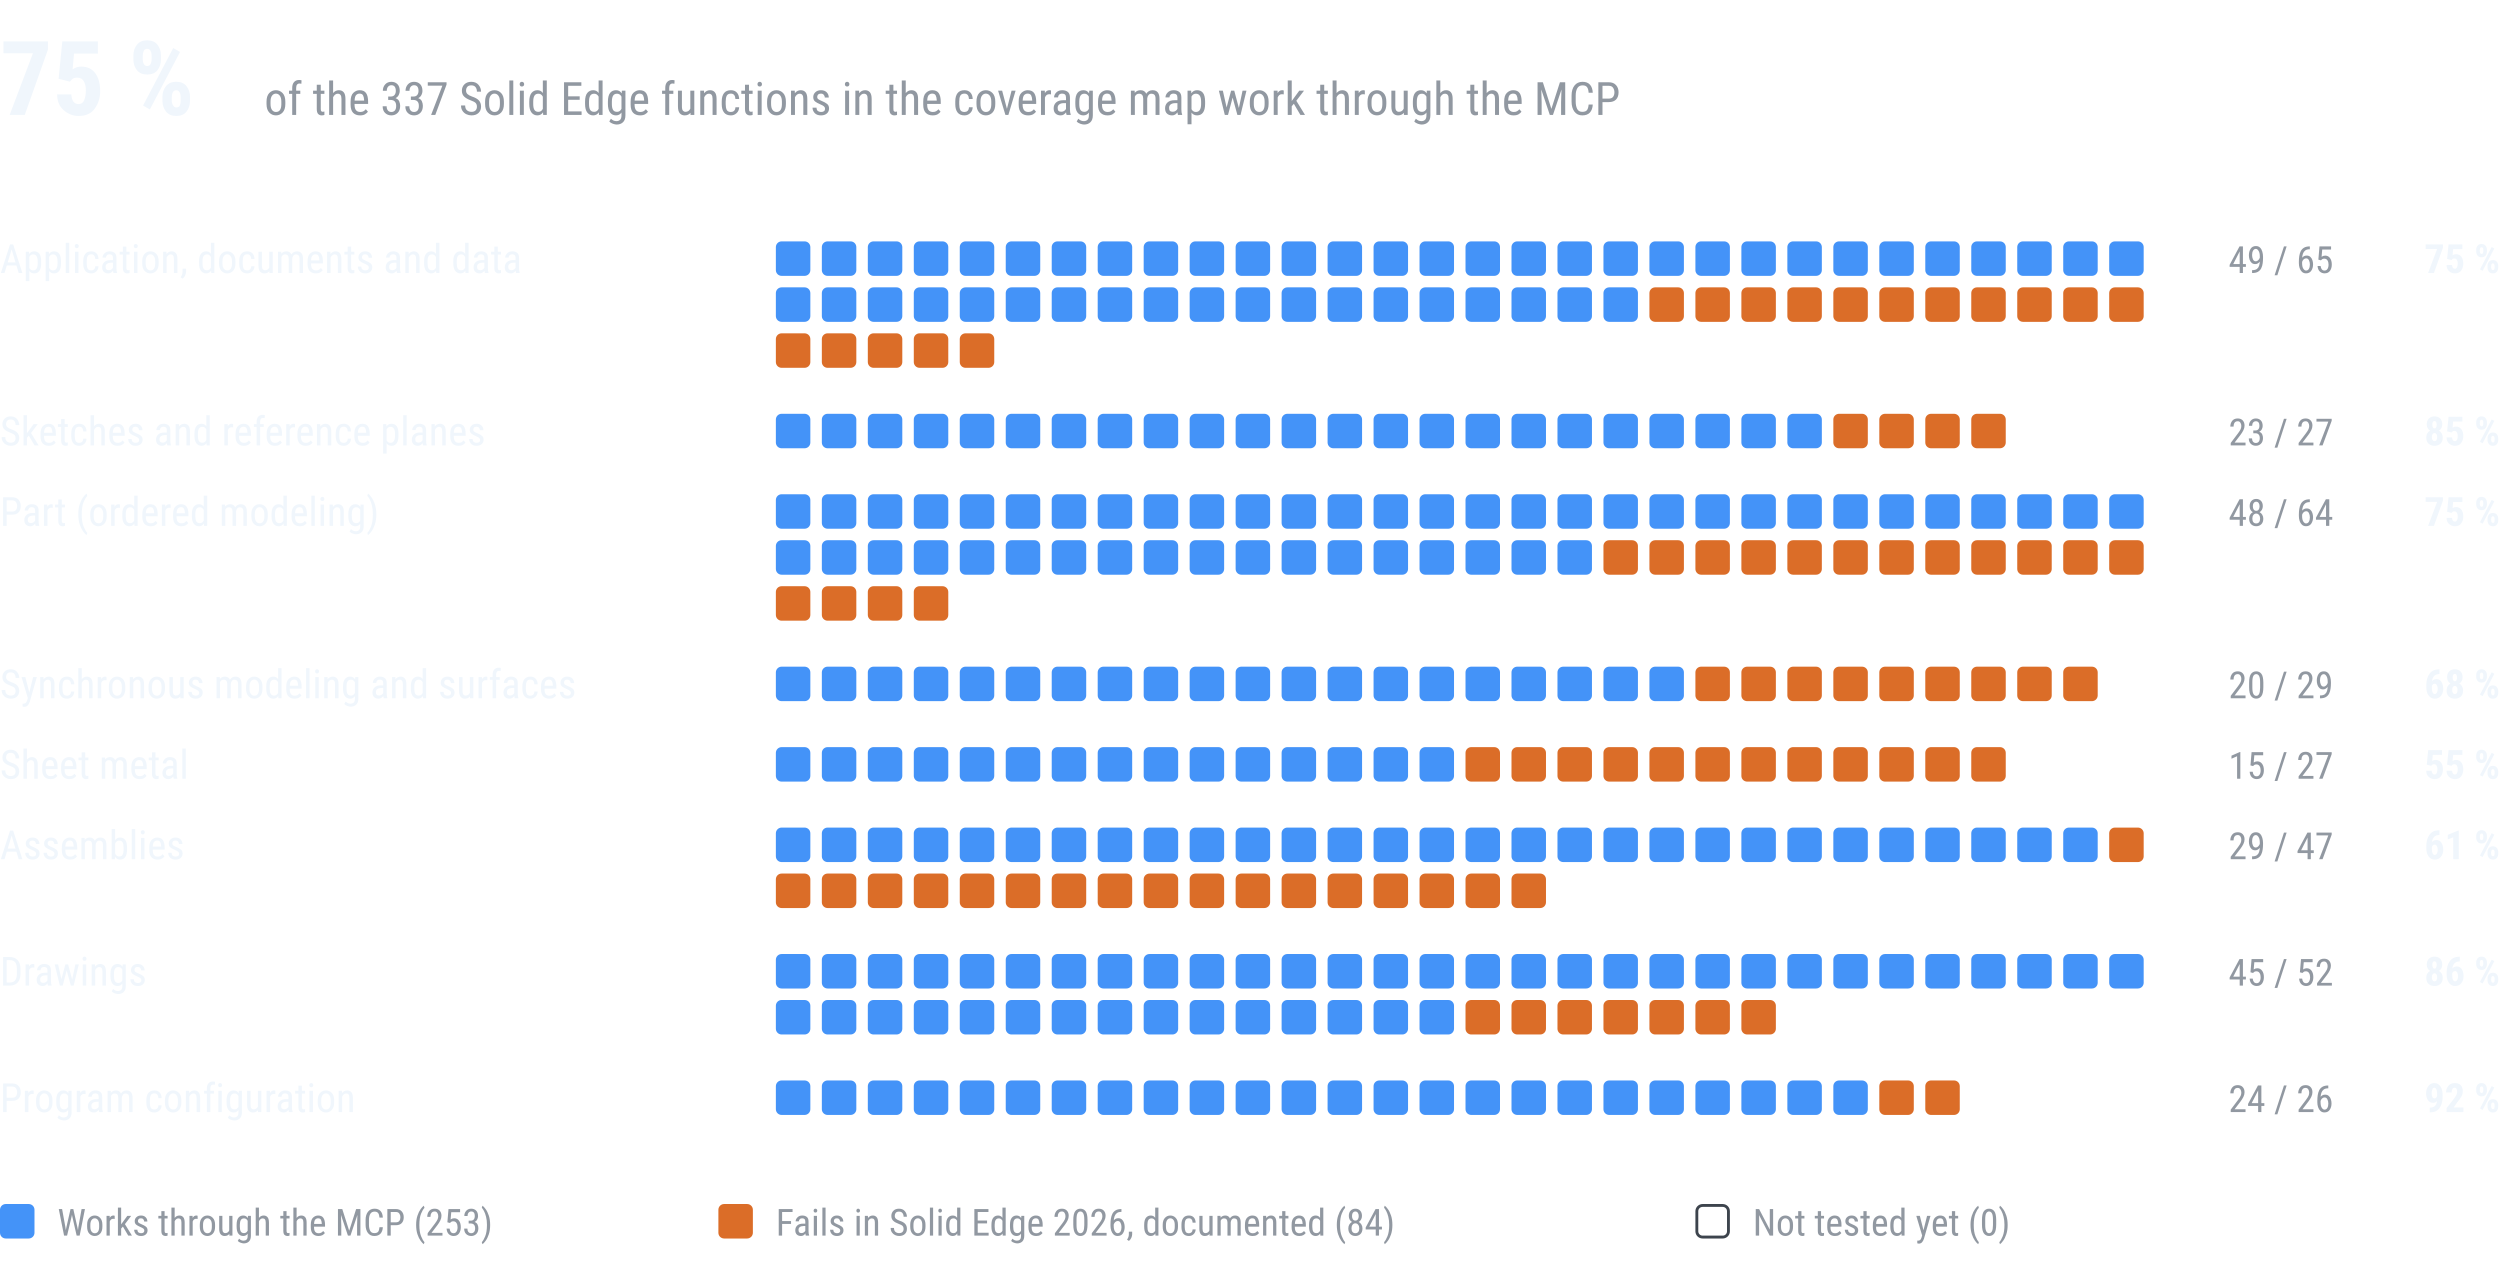
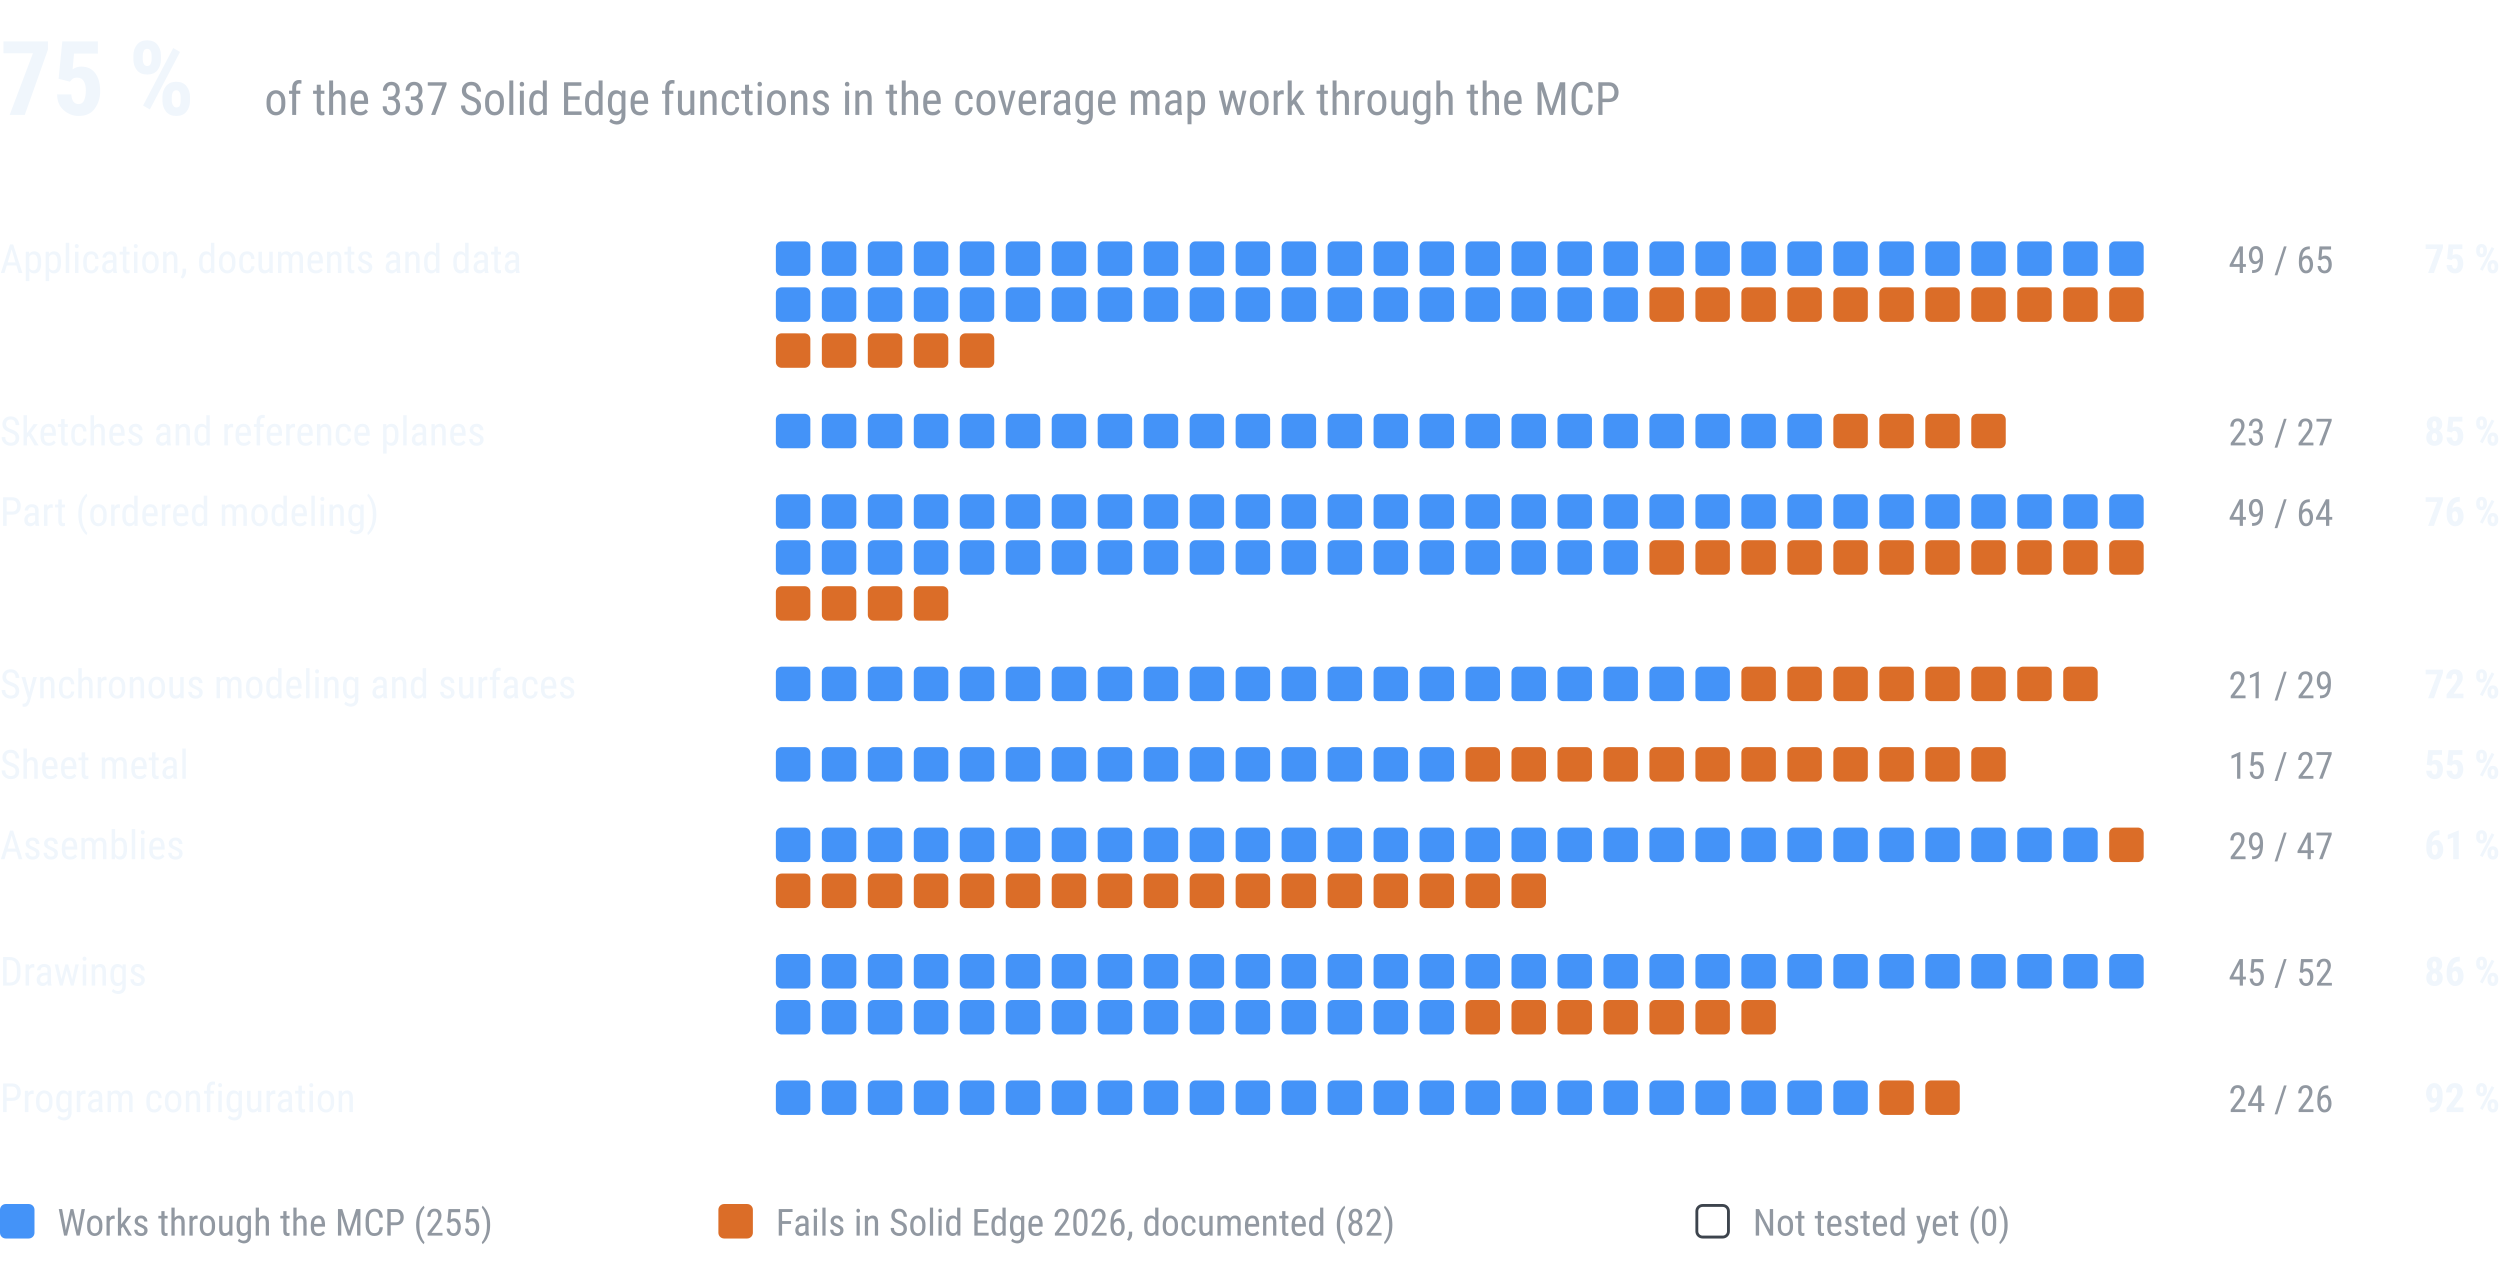
<svg xmlns="http://www.w3.org/2000/svg" width="870" height="442" viewBox="0 0 870 442" role="img" aria-labelledby="title desc">
  <g font-family="Bahnschrift, 'DIN Alternate', 'DIN 1451', D-DIN, Barlow, 'Roboto Condensed', 'Arial Narrow', sans-serif">
    <text x="0" y="40" font-size="36" font-weight="600" fill="#f0f6fc">75 %</text>
    <text x="92" y="40" font-size="16" fill="#9198a1">of the 337 Solid Edge functions in the coverage map work through the MCP</text>
    <text x="0" y="95" font-size="14" fill="#f0f6fc">Application, documents and data</text>
    <rect x="270" y="84" width="12" height="12" rx="2" fill="#4493f8" />
    <rect x="286" y="84" width="12" height="12" rx="2" fill="#4493f8" />
    <rect x="302" y="84" width="12" height="12" rx="2" fill="#4493f8" />
    <rect x="318" y="84" width="12" height="12" rx="2" fill="#4493f8" />
    <rect x="334" y="84" width="12" height="12" rx="2" fill="#4493f8" />
    <rect x="350" y="84" width="12" height="12" rx="2" fill="#4493f8" />
    <rect x="366" y="84" width="12" height="12" rx="2" fill="#4493f8" />
    <rect x="382" y="84" width="12" height="12" rx="2" fill="#4493f8" />
    <rect x="398" y="84" width="12" height="12" rx="2" fill="#4493f8" />
    <rect x="414" y="84" width="12" height="12" rx="2" fill="#4493f8" />
    <rect x="430" y="84" width="12" height="12" rx="2" fill="#4493f8" />
    <rect x="446" y="84" width="12" height="12" rx="2" fill="#4493f8" />
    <rect x="462" y="84" width="12" height="12" rx="2" fill="#4493f8" />
    <rect x="478" y="84" width="12" height="12" rx="2" fill="#4493f8" />
    <rect x="494" y="84" width="12" height="12" rx="2" fill="#4493f8" />
    <rect x="510" y="84" width="12" height="12" rx="2" fill="#4493f8" />
    <rect x="526" y="84" width="12" height="12" rx="2" fill="#4493f8" />
    <rect x="542" y="84" width="12" height="12" rx="2" fill="#4493f8" />
    <rect x="558" y="84" width="12" height="12" rx="2" fill="#4493f8" />
    <rect x="574" y="84" width="12" height="12" rx="2" fill="#4493f8" />
    <rect x="590" y="84" width="12" height="12" rx="2" fill="#4493f8" />
    <rect x="606" y="84" width="12" height="12" rx="2" fill="#4493f8" />
    <rect x="622" y="84" width="12" height="12" rx="2" fill="#4493f8" />
    <rect x="638" y="84" width="12" height="12" rx="2" fill="#4493f8" />
    <rect x="654" y="84" width="12" height="12" rx="2" fill="#4493f8" />
    <rect x="670" y="84" width="12" height="12" rx="2" fill="#4493f8" />
    <rect x="686" y="84" width="12" height="12" rx="2" fill="#4493f8" />
    <rect x="702" y="84" width="12" height="12" rx="2" fill="#4493f8" />
    <rect x="718" y="84" width="12" height="12" rx="2" fill="#4493f8" />
    <rect x="734" y="84" width="12" height="12" rx="2" fill="#4493f8" />
    <rect x="270" y="100" width="12" height="12" rx="2" fill="#4493f8" />
    <rect x="286" y="100" width="12" height="12" rx="2" fill="#4493f8" />
    <rect x="302" y="100" width="12" height="12" rx="2" fill="#4493f8" />
    <rect x="318" y="100" width="12" height="12" rx="2" fill="#4493f8" />
    <rect x="334" y="100" width="12" height="12" rx="2" fill="#4493f8" />
    <rect x="350" y="100" width="12" height="12" rx="2" fill="#4493f8" />
    <rect x="366" y="100" width="12" height="12" rx="2" fill="#4493f8" />
    <rect x="382" y="100" width="12" height="12" rx="2" fill="#4493f8" />
    <rect x="398" y="100" width="12" height="12" rx="2" fill="#4493f8" />
    <rect x="414" y="100" width="12" height="12" rx="2" fill="#4493f8" />
    <rect x="430" y="100" width="12" height="12" rx="2" fill="#4493f8" />
    <rect x="446" y="100" width="12" height="12" rx="2" fill="#4493f8" />
    <rect x="462" y="100" width="12" height="12" rx="2" fill="#4493f8" />
    <rect x="478" y="100" width="12" height="12" rx="2" fill="#4493f8" />
    <rect x="494" y="100" width="12" height="12" rx="2" fill="#4493f8" />
    <rect x="510" y="100" width="12" height="12" rx="2" fill="#4493f8" />
    <rect x="526" y="100" width="12" height="12" rx="2" fill="#4493f8" />
    <rect x="542" y="100" width="12" height="12" rx="2" fill="#4493f8" />
    <rect x="558" y="100" width="12" height="12" rx="2" fill="#4493f8" />
    <rect x="574" y="100" width="12" height="12" rx="2" fill="#db6d28" />
    <rect x="590" y="100" width="12" height="12" rx="2" fill="#db6d28" />
    <rect x="606" y="100" width="12" height="12" rx="2" fill="#db6d28" />
    <rect x="622" y="100" width="12" height="12" rx="2" fill="#db6d28" />
    <rect x="638" y="100" width="12" height="12" rx="2" fill="#db6d28" />
    <rect x="654" y="100" width="12" height="12" rx="2" fill="#db6d28" />
    <rect x="670" y="100" width="12" height="12" rx="2" fill="#db6d28" />
    <rect x="686" y="100" width="12" height="12" rx="2" fill="#db6d28" />
    <rect x="702" y="100" width="12" height="12" rx="2" fill="#db6d28" />
    <rect x="718" y="100" width="12" height="12" rx="2" fill="#db6d28" />
    <rect x="734" y="100" width="12" height="12" rx="2" fill="#db6d28" />
    <rect x="270" y="116" width="12" height="12" rx="2" fill="#db6d28" />
    <rect x="286" y="116" width="12" height="12" rx="2" fill="#db6d28" />
    <rect x="302" y="116" width="12" height="12" rx="2" fill="#db6d28" />
    <rect x="318" y="116" width="12" height="12" rx="2" fill="#db6d28" />
    <rect x="334" y="116" width="12" height="12" rx="2" fill="#db6d28" />
    <text x="812" y="95" font-size="13" text-anchor="end" fill="#9198a1">49 / 65</text>
    <text x="870" y="95" font-size="14" font-weight="600" text-anchor="end" fill="#f0f6fc">75 %</text>
    <text x="0" y="155" font-size="14" fill="#f0f6fc">Sketches and reference planes</text>
    <rect x="270" y="144" width="12" height="12" rx="2" fill="#4493f8" />
    <rect x="286" y="144" width="12" height="12" rx="2" fill="#4493f8" />
    <rect x="302" y="144" width="12" height="12" rx="2" fill="#4493f8" />
    <rect x="318" y="144" width="12" height="12" rx="2" fill="#4493f8" />
    <rect x="334" y="144" width="12" height="12" rx="2" fill="#4493f8" />
    <rect x="350" y="144" width="12" height="12" rx="2" fill="#4493f8" />
    <rect x="366" y="144" width="12" height="12" rx="2" fill="#4493f8" />
    <rect x="382" y="144" width="12" height="12" rx="2" fill="#4493f8" />
    <rect x="398" y="144" width="12" height="12" rx="2" fill="#4493f8" />
    <rect x="414" y="144" width="12" height="12" rx="2" fill="#4493f8" />
    <rect x="430" y="144" width="12" height="12" rx="2" fill="#4493f8" />
    <rect x="446" y="144" width="12" height="12" rx="2" fill="#4493f8" />
    <rect x="462" y="144" width="12" height="12" rx="2" fill="#4493f8" />
    <rect x="478" y="144" width="12" height="12" rx="2" fill="#4493f8" />
    <rect x="494" y="144" width="12" height="12" rx="2" fill="#4493f8" />
    <rect x="510" y="144" width="12" height="12" rx="2" fill="#4493f8" />
    <rect x="526" y="144" width="12" height="12" rx="2" fill="#4493f8" />
    <rect x="542" y="144" width="12" height="12" rx="2" fill="#4493f8" />
    <rect x="558" y="144" width="12" height="12" rx="2" fill="#4493f8" />
    <rect x="574" y="144" width="12" height="12" rx="2" fill="#4493f8" />
    <rect x="590" y="144" width="12" height="12" rx="2" fill="#4493f8" />
    <rect x="606" y="144" width="12" height="12" rx="2" fill="#4493f8" />
    <rect x="622" y="144" width="12" height="12" rx="2" fill="#4493f8" />
    <rect x="638" y="144" width="12" height="12" rx="2" fill="#db6d28" />
    <rect x="654" y="144" width="12" height="12" rx="2" fill="#db6d28" />
    <rect x="670" y="144" width="12" height="12" rx="2" fill="#db6d28" />
    <rect x="686" y="144" width="12" height="12" rx="2" fill="#db6d28" />
    <text x="812" y="155" font-size="13" text-anchor="end" fill="#9198a1">23 / 27</text>
    <text x="870" y="155" font-size="14" font-weight="600" text-anchor="end" fill="#f0f6fc">85 %</text>
    <text x="0" y="183" font-size="14" fill="#f0f6fc">Part (ordered modeling)</text>
    <rect x="270" y="172" width="12" height="12" rx="2" fill="#4493f8" />
    <rect x="286" y="172" width="12" height="12" rx="2" fill="#4493f8" />
    <rect x="302" y="172" width="12" height="12" rx="2" fill="#4493f8" />
    <rect x="318" y="172" width="12" height="12" rx="2" fill="#4493f8" />
    <rect x="334" y="172" width="12" height="12" rx="2" fill="#4493f8" />
    <rect x="350" y="172" width="12" height="12" rx="2" fill="#4493f8" />
    <rect x="366" y="172" width="12" height="12" rx="2" fill="#4493f8" />
    <rect x="382" y="172" width="12" height="12" rx="2" fill="#4493f8" />
    <rect x="398" y="172" width="12" height="12" rx="2" fill="#4493f8" />
    <rect x="414" y="172" width="12" height="12" rx="2" fill="#4493f8" />
    <rect x="430" y="172" width="12" height="12" rx="2" fill="#4493f8" />
    <rect x="446" y="172" width="12" height="12" rx="2" fill="#4493f8" />
    <rect x="462" y="172" width="12" height="12" rx="2" fill="#4493f8" />
    <rect x="478" y="172" width="12" height="12" rx="2" fill="#4493f8" />
    <rect x="494" y="172" width="12" height="12" rx="2" fill="#4493f8" />
    <rect x="510" y="172" width="12" height="12" rx="2" fill="#4493f8" />
    <rect x="526" y="172" width="12" height="12" rx="2" fill="#4493f8" />
    <rect x="542" y="172" width="12" height="12" rx="2" fill="#4493f8" />
    <rect x="558" y="172" width="12" height="12" rx="2" fill="#4493f8" />
    <rect x="574" y="172" width="12" height="12" rx="2" fill="#4493f8" />
    <rect x="590" y="172" width="12" height="12" rx="2" fill="#4493f8" />
    <rect x="606" y="172" width="12" height="12" rx="2" fill="#4493f8" />
    <rect x="622" y="172" width="12" height="12" rx="2" fill="#4493f8" />
    <rect x="638" y="172" width="12" height="12" rx="2" fill="#4493f8" />
    <rect x="654" y="172" width="12" height="12" rx="2" fill="#4493f8" />
    <rect x="670" y="172" width="12" height="12" rx="2" fill="#4493f8" />
    <rect x="686" y="172" width="12" height="12" rx="2" fill="#4493f8" />
    <rect x="702" y="172" width="12" height="12" rx="2" fill="#4493f8" />
    <rect x="718" y="172" width="12" height="12" rx="2" fill="#4493f8" />
    <rect x="734" y="172" width="12" height="12" rx="2" fill="#4493f8" />
    <rect x="270" y="188" width="12" height="12" rx="2" fill="#4493f8" />
    <rect x="286" y="188" width="12" height="12" rx="2" fill="#4493f8" />
    <rect x="302" y="188" width="12" height="12" rx="2" fill="#4493f8" />
    <rect x="318" y="188" width="12" height="12" rx="2" fill="#4493f8" />
    <rect x="334" y="188" width="12" height="12" rx="2" fill="#4493f8" />
    <rect x="350" y="188" width="12" height="12" rx="2" fill="#4493f8" />
    <rect x="366" y="188" width="12" height="12" rx="2" fill="#4493f8" />
    <rect x="382" y="188" width="12" height="12" rx="2" fill="#4493f8" />
    <rect x="398" y="188" width="12" height="12" rx="2" fill="#4493f8" />
    <rect x="414" y="188" width="12" height="12" rx="2" fill="#4493f8" />
    <rect x="430" y="188" width="12" height="12" rx="2" fill="#4493f8" />
    <rect x="446" y="188" width="12" height="12" rx="2" fill="#4493f8" />
    <rect x="462" y="188" width="12" height="12" rx="2" fill="#4493f8" />
    <rect x="478" y="188" width="12" height="12" rx="2" fill="#4493f8" />
    <rect x="494" y="188" width="12" height="12" rx="2" fill="#4493f8" />
    <rect x="510" y="188" width="12" height="12" rx="2" fill="#4493f8" />
    <rect x="526" y="188" width="12" height="12" rx="2" fill="#4493f8" />
    <rect x="542" y="188" width="12" height="12" rx="2" fill="#4493f8" />
-     <rect x="558" y="188" width="12" height="12" rx="2" fill="#db6d28" />
+     <rect x="558" y="188" width="12" height="12" rx="2" fill="#4493f8" />
    <rect x="574" y="188" width="12" height="12" rx="2" fill="#db6d28" />
    <rect x="590" y="188" width="12" height="12" rx="2" fill="#db6d28" />
    <rect x="606" y="188" width="12" height="12" rx="2" fill="#db6d28" />
    <rect x="622" y="188" width="12" height="12" rx="2" fill="#db6d28" />
    <rect x="638" y="188" width="12" height="12" rx="2" fill="#db6d28" />
    <rect x="654" y="188" width="12" height="12" rx="2" fill="#db6d28" />
    <rect x="670" y="188" width="12" height="12" rx="2" fill="#db6d28" />
    <rect x="686" y="188" width="12" height="12" rx="2" fill="#db6d28" />
    <rect x="702" y="188" width="12" height="12" rx="2" fill="#db6d28" />
    <rect x="718" y="188" width="12" height="12" rx="2" fill="#db6d28" />
    <rect x="734" y="188" width="12" height="12" rx="2" fill="#db6d28" />
    <rect x="270" y="204" width="12" height="12" rx="2" fill="#db6d28" />
    <rect x="286" y="204" width="12" height="12" rx="2" fill="#db6d28" />
    <rect x="302" y="204" width="12" height="12" rx="2" fill="#db6d28" />
    <rect x="318" y="204" width="12" height="12" rx="2" fill="#db6d28" />
-     <text x="812" y="183" font-size="13" text-anchor="end" fill="#9198a1">48 / 64</text>
-     <text x="870" y="183" font-size="14" font-weight="600" text-anchor="end" fill="#f0f6fc">75 %</text>
+     <text x="812" y="183" font-size="13" text-anchor="end" fill="#9198a1">49 / 64</text>
+     <text x="870" y="183" font-size="14" font-weight="600" text-anchor="end" fill="#f0f6fc">76 %</text>
    <text x="0" y="243" font-size="14" fill="#f0f6fc">Synchronous modeling and surfaces</text>
    <rect x="270" y="232" width="12" height="12" rx="2" fill="#4493f8" />
    <rect x="286" y="232" width="12" height="12" rx="2" fill="#4493f8" />
    <rect x="302" y="232" width="12" height="12" rx="2" fill="#4493f8" />
    <rect x="318" y="232" width="12" height="12" rx="2" fill="#4493f8" />
    <rect x="334" y="232" width="12" height="12" rx="2" fill="#4493f8" />
    <rect x="350" y="232" width="12" height="12" rx="2" fill="#4493f8" />
    <rect x="366" y="232" width="12" height="12" rx="2" fill="#4493f8" />
    <rect x="382" y="232" width="12" height="12" rx="2" fill="#4493f8" />
    <rect x="398" y="232" width="12" height="12" rx="2" fill="#4493f8" />
    <rect x="414" y="232" width="12" height="12" rx="2" fill="#4493f8" />
    <rect x="430" y="232" width="12" height="12" rx="2" fill="#4493f8" />
    <rect x="446" y="232" width="12" height="12" rx="2" fill="#4493f8" />
    <rect x="462" y="232" width="12" height="12" rx="2" fill="#4493f8" />
    <rect x="478" y="232" width="12" height="12" rx="2" fill="#4493f8" />
    <rect x="494" y="232" width="12" height="12" rx="2" fill="#4493f8" />
    <rect x="510" y="232" width="12" height="12" rx="2" fill="#4493f8" />
    <rect x="526" y="232" width="12" height="12" rx="2" fill="#4493f8" />
    <rect x="542" y="232" width="12" height="12" rx="2" fill="#4493f8" />
    <rect x="558" y="232" width="12" height="12" rx="2" fill="#4493f8" />
    <rect x="574" y="232" width="12" height="12" rx="2" fill="#4493f8" />
-     <rect x="590" y="232" width="12" height="12" rx="2" fill="#db6d28" />
+     <rect x="590" y="232" width="12" height="12" rx="2" fill="#4493f8" />
    <rect x="606" y="232" width="12" height="12" rx="2" fill="#db6d28" />
    <rect x="622" y="232" width="12" height="12" rx="2" fill="#db6d28" />
    <rect x="638" y="232" width="12" height="12" rx="2" fill="#db6d28" />
    <rect x="654" y="232" width="12" height="12" rx="2" fill="#db6d28" />
    <rect x="670" y="232" width="12" height="12" rx="2" fill="#db6d28" />
    <rect x="686" y="232" width="12" height="12" rx="2" fill="#db6d28" />
    <rect x="702" y="232" width="12" height="12" rx="2" fill="#db6d28" />
    <rect x="718" y="232" width="12" height="12" rx="2" fill="#db6d28" />
-     <text x="812" y="243" font-size="13" text-anchor="end" fill="#9198a1">20 / 29</text>
-     <text x="870" y="243" font-size="14" font-weight="600" text-anchor="end" fill="#f0f6fc">68 %</text>
+     <text x="812" y="243" font-size="13" text-anchor="end" fill="#9198a1">21 / 29</text>
+     <text x="870" y="243" font-size="14" font-weight="600" text-anchor="end" fill="#f0f6fc">72 %</text>
    <text x="0" y="271" font-size="14" fill="#f0f6fc">Sheet metal</text>
    <rect x="270" y="260" width="12" height="12" rx="2" fill="#4493f8" />
    <rect x="286" y="260" width="12" height="12" rx="2" fill="#4493f8" />
    <rect x="302" y="260" width="12" height="12" rx="2" fill="#4493f8" />
    <rect x="318" y="260" width="12" height="12" rx="2" fill="#4493f8" />
    <rect x="334" y="260" width="12" height="12" rx="2" fill="#4493f8" />
    <rect x="350" y="260" width="12" height="12" rx="2" fill="#4493f8" />
    <rect x="366" y="260" width="12" height="12" rx="2" fill="#4493f8" />
    <rect x="382" y="260" width="12" height="12" rx="2" fill="#4493f8" />
    <rect x="398" y="260" width="12" height="12" rx="2" fill="#4493f8" />
    <rect x="414" y="260" width="12" height="12" rx="2" fill="#4493f8" />
    <rect x="430" y="260" width="12" height="12" rx="2" fill="#4493f8" />
    <rect x="446" y="260" width="12" height="12" rx="2" fill="#4493f8" />
    <rect x="462" y="260" width="12" height="12" rx="2" fill="#4493f8" />
    <rect x="478" y="260" width="12" height="12" rx="2" fill="#4493f8" />
    <rect x="494" y="260" width="12" height="12" rx="2" fill="#4493f8" />
    <rect x="510" y="260" width="12" height="12" rx="2" fill="#db6d28" />
    <rect x="526" y="260" width="12" height="12" rx="2" fill="#db6d28" />
    <rect x="542" y="260" width="12" height="12" rx="2" fill="#db6d28" />
    <rect x="558" y="260" width="12" height="12" rx="2" fill="#db6d28" />
    <rect x="574" y="260" width="12" height="12" rx="2" fill="#db6d28" />
    <rect x="590" y="260" width="12" height="12" rx="2" fill="#db6d28" />
    <rect x="606" y="260" width="12" height="12" rx="2" fill="#db6d28" />
    <rect x="622" y="260" width="12" height="12" rx="2" fill="#db6d28" />
    <rect x="638" y="260" width="12" height="12" rx="2" fill="#db6d28" />
    <rect x="654" y="260" width="12" height="12" rx="2" fill="#db6d28" />
    <rect x="670" y="260" width="12" height="12" rx="2" fill="#db6d28" />
    <rect x="686" y="260" width="12" height="12" rx="2" fill="#db6d28" />
    <text x="812" y="271" font-size="13" text-anchor="end" fill="#9198a1">15 / 27</text>
    <text x="870" y="271" font-size="14" font-weight="600" text-anchor="end" fill="#f0f6fc">55 %</text>
    <text x="0" y="299" font-size="14" fill="#f0f6fc">Assemblies</text>
    <rect x="270" y="288" width="12" height="12" rx="2" fill="#4493f8" />
    <rect x="286" y="288" width="12" height="12" rx="2" fill="#4493f8" />
    <rect x="302" y="288" width="12" height="12" rx="2" fill="#4493f8" />
    <rect x="318" y="288" width="12" height="12" rx="2" fill="#4493f8" />
    <rect x="334" y="288" width="12" height="12" rx="2" fill="#4493f8" />
    <rect x="350" y="288" width="12" height="12" rx="2" fill="#4493f8" />
    <rect x="366" y="288" width="12" height="12" rx="2" fill="#4493f8" />
    <rect x="382" y="288" width="12" height="12" rx="2" fill="#4493f8" />
    <rect x="398" y="288" width="12" height="12" rx="2" fill="#4493f8" />
    <rect x="414" y="288" width="12" height="12" rx="2" fill="#4493f8" />
    <rect x="430" y="288" width="12" height="12" rx="2" fill="#4493f8" />
    <rect x="446" y="288" width="12" height="12" rx="2" fill="#4493f8" />
    <rect x="462" y="288" width="12" height="12" rx="2" fill="#4493f8" />
    <rect x="478" y="288" width="12" height="12" rx="2" fill="#4493f8" />
    <rect x="494" y="288" width="12" height="12" rx="2" fill="#4493f8" />
    <rect x="510" y="288" width="12" height="12" rx="2" fill="#4493f8" />
    <rect x="526" y="288" width="12" height="12" rx="2" fill="#4493f8" />
    <rect x="542" y="288" width="12" height="12" rx="2" fill="#4493f8" />
    <rect x="558" y="288" width="12" height="12" rx="2" fill="#4493f8" />
    <rect x="574" y="288" width="12" height="12" rx="2" fill="#4493f8" />
    <rect x="590" y="288" width="12" height="12" rx="2" fill="#4493f8" />
    <rect x="606" y="288" width="12" height="12" rx="2" fill="#4493f8" />
    <rect x="622" y="288" width="12" height="12" rx="2" fill="#4493f8" />
    <rect x="638" y="288" width="12" height="12" rx="2" fill="#4493f8" />
    <rect x="654" y="288" width="12" height="12" rx="2" fill="#4493f8" />
    <rect x="670" y="288" width="12" height="12" rx="2" fill="#4493f8" />
    <rect x="686" y="288" width="12" height="12" rx="2" fill="#4493f8" />
    <rect x="702" y="288" width="12" height="12" rx="2" fill="#4493f8" />
    <rect x="718" y="288" width="12" height="12" rx="2" fill="#4493f8" />
    <rect x="734" y="288" width="12" height="12" rx="2" fill="#db6d28" />
    <rect x="270" y="304" width="12" height="12" rx="2" fill="#db6d28" />
    <rect x="286" y="304" width="12" height="12" rx="2" fill="#db6d28" />
    <rect x="302" y="304" width="12" height="12" rx="2" fill="#db6d28" />
    <rect x="318" y="304" width="12" height="12" rx="2" fill="#db6d28" />
    <rect x="334" y="304" width="12" height="12" rx="2" fill="#db6d28" />
    <rect x="350" y="304" width="12" height="12" rx="2" fill="#db6d28" />
    <rect x="366" y="304" width="12" height="12" rx="2" fill="#db6d28" />
    <rect x="382" y="304" width="12" height="12" rx="2" fill="#db6d28" />
    <rect x="398" y="304" width="12" height="12" rx="2" fill="#db6d28" />
    <rect x="414" y="304" width="12" height="12" rx="2" fill="#db6d28" />
    <rect x="430" y="304" width="12" height="12" rx="2" fill="#db6d28" />
    <rect x="446" y="304" width="12" height="12" rx="2" fill="#db6d28" />
    <rect x="462" y="304" width="12" height="12" rx="2" fill="#db6d28" />
    <rect x="478" y="304" width="12" height="12" rx="2" fill="#db6d28" />
    <rect x="494" y="304" width="12" height="12" rx="2" fill="#db6d28" />
    <rect x="510" y="304" width="12" height="12" rx="2" fill="#db6d28" />
    <rect x="526" y="304" width="12" height="12" rx="2" fill="#db6d28" />
    <text x="812" y="299" font-size="13" text-anchor="end" fill="#9198a1">29 / 47</text>
    <text x="870" y="299" font-size="14" font-weight="600" text-anchor="end" fill="#f0f6fc">61 %</text>
    <text x="0" y="343" font-size="14" fill="#f0f6fc">Drawings</text>
    <rect x="270" y="332" width="12" height="12" rx="2" fill="#4493f8" />
    <rect x="286" y="332" width="12" height="12" rx="2" fill="#4493f8" />
    <rect x="302" y="332" width="12" height="12" rx="2" fill="#4493f8" />
    <rect x="318" y="332" width="12" height="12" rx="2" fill="#4493f8" />
    <rect x="334" y="332" width="12" height="12" rx="2" fill="#4493f8" />
    <rect x="350" y="332" width="12" height="12" rx="2" fill="#4493f8" />
    <rect x="366" y="332" width="12" height="12" rx="2" fill="#4493f8" />
    <rect x="382" y="332" width="12" height="12" rx="2" fill="#4493f8" />
    <rect x="398" y="332" width="12" height="12" rx="2" fill="#4493f8" />
    <rect x="414" y="332" width="12" height="12" rx="2" fill="#4493f8" />
    <rect x="430" y="332" width="12" height="12" rx="2" fill="#4493f8" />
    <rect x="446" y="332" width="12" height="12" rx="2" fill="#4493f8" />
    <rect x="462" y="332" width="12" height="12" rx="2" fill="#4493f8" />
    <rect x="478" y="332" width="12" height="12" rx="2" fill="#4493f8" />
    <rect x="494" y="332" width="12" height="12" rx="2" fill="#4493f8" />
    <rect x="510" y="332" width="12" height="12" rx="2" fill="#4493f8" />
    <rect x="526" y="332" width="12" height="12" rx="2" fill="#4493f8" />
    <rect x="542" y="332" width="12" height="12" rx="2" fill="#4493f8" />
    <rect x="558" y="332" width="12" height="12" rx="2" fill="#4493f8" />
    <rect x="574" y="332" width="12" height="12" rx="2" fill="#4493f8" />
    <rect x="590" y="332" width="12" height="12" rx="2" fill="#4493f8" />
    <rect x="606" y="332" width="12" height="12" rx="2" fill="#4493f8" />
    <rect x="622" y="332" width="12" height="12" rx="2" fill="#4493f8" />
    <rect x="638" y="332" width="12" height="12" rx="2" fill="#4493f8" />
    <rect x="654" y="332" width="12" height="12" rx="2" fill="#4493f8" />
    <rect x="670" y="332" width="12" height="12" rx="2" fill="#4493f8" />
    <rect x="686" y="332" width="12" height="12" rx="2" fill="#4493f8" />
    <rect x="702" y="332" width="12" height="12" rx="2" fill="#4493f8" />
    <rect x="718" y="332" width="12" height="12" rx="2" fill="#4493f8" />
    <rect x="734" y="332" width="12" height="12" rx="2" fill="#4493f8" />
    <rect x="270" y="348" width="12" height="12" rx="2" fill="#4493f8" />
    <rect x="286" y="348" width="12" height="12" rx="2" fill="#4493f8" />
    <rect x="302" y="348" width="12" height="12" rx="2" fill="#4493f8" />
    <rect x="318" y="348" width="12" height="12" rx="2" fill="#4493f8" />
    <rect x="334" y="348" width="12" height="12" rx="2" fill="#4493f8" />
    <rect x="350" y="348" width="12" height="12" rx="2" fill="#4493f8" />
    <rect x="366" y="348" width="12" height="12" rx="2" fill="#4493f8" />
    <rect x="382" y="348" width="12" height="12" rx="2" fill="#4493f8" />
    <rect x="398" y="348" width="12" height="12" rx="2" fill="#4493f8" />
    <rect x="414" y="348" width="12" height="12" rx="2" fill="#4493f8" />
    <rect x="430" y="348" width="12" height="12" rx="2" fill="#4493f8" />
    <rect x="446" y="348" width="12" height="12" rx="2" fill="#4493f8" />
    <rect x="462" y="348" width="12" height="12" rx="2" fill="#4493f8" />
    <rect x="478" y="348" width="12" height="12" rx="2" fill="#4493f8" />
    <rect x="494" y="348" width="12" height="12" rx="2" fill="#4493f8" />
    <rect x="510" y="348" width="12" height="12" rx="2" fill="#db6d28" />
    <rect x="526" y="348" width="12" height="12" rx="2" fill="#db6d28" />
    <rect x="542" y="348" width="12" height="12" rx="2" fill="#db6d28" />
    <rect x="558" y="348" width="12" height="12" rx="2" fill="#db6d28" />
    <rect x="574" y="348" width="12" height="12" rx="2" fill="#db6d28" />
    <rect x="590" y="348" width="12" height="12" rx="2" fill="#db6d28" />
    <rect x="606" y="348" width="12" height="12" rx="2" fill="#db6d28" />
    <text x="812" y="343" font-size="13" text-anchor="end" fill="#9198a1">45 / 52</text>
    <text x="870" y="343" font-size="14" font-weight="600" text-anchor="end" fill="#f0f6fc">86 %</text>
    <text x="0" y="387" font-size="14" fill="#f0f6fc">Program configuration</text>
    <rect x="270" y="376" width="12" height="12" rx="2" fill="#4493f8" />
    <rect x="286" y="376" width="12" height="12" rx="2" fill="#4493f8" />
    <rect x="302" y="376" width="12" height="12" rx="2" fill="#4493f8" />
    <rect x="318" y="376" width="12" height="12" rx="2" fill="#4493f8" />
    <rect x="334" y="376" width="12" height="12" rx="2" fill="#4493f8" />
    <rect x="350" y="376" width="12" height="12" rx="2" fill="#4493f8" />
    <rect x="366" y="376" width="12" height="12" rx="2" fill="#4493f8" />
    <rect x="382" y="376" width="12" height="12" rx="2" fill="#4493f8" />
    <rect x="398" y="376" width="12" height="12" rx="2" fill="#4493f8" />
    <rect x="414" y="376" width="12" height="12" rx="2" fill="#4493f8" />
    <rect x="430" y="376" width="12" height="12" rx="2" fill="#4493f8" />
    <rect x="446" y="376" width="12" height="12" rx="2" fill="#4493f8" />
    <rect x="462" y="376" width="12" height="12" rx="2" fill="#4493f8" />
    <rect x="478" y="376" width="12" height="12" rx="2" fill="#4493f8" />
    <rect x="494" y="376" width="12" height="12" rx="2" fill="#4493f8" />
    <rect x="510" y="376" width="12" height="12" rx="2" fill="#4493f8" />
    <rect x="526" y="376" width="12" height="12" rx="2" fill="#4493f8" />
    <rect x="542" y="376" width="12" height="12" rx="2" fill="#4493f8" />
    <rect x="558" y="376" width="12" height="12" rx="2" fill="#4493f8" />
    <rect x="574" y="376" width="12" height="12" rx="2" fill="#4493f8" />
    <rect x="590" y="376" width="12" height="12" rx="2" fill="#4493f8" />
    <rect x="606" y="376" width="12" height="12" rx="2" fill="#4493f8" />
    <rect x="622" y="376" width="12" height="12" rx="2" fill="#4493f8" />
    <rect x="638" y="376" width="12" height="12" rx="2" fill="#4493f8" />
    <rect x="654" y="376" width="12" height="12" rx="2" fill="#db6d28" />
    <rect x="670" y="376" width="12" height="12" rx="2" fill="#db6d28" />
    <text x="812" y="387" font-size="13" text-anchor="end" fill="#9198a1">24 / 26</text>
    <text x="870" y="387" font-size="14" font-weight="600" text-anchor="end" fill="#f0f6fc">92 %</text>
    <rect x="0" y="419" width="12" height="12" rx="2" fill="#4493f8" />
-     <text x="20" y="430" font-size="13" fill="#9198a1">Works through the MCP (253)</text>
+     <text x="20" y="430" font-size="13" fill="#9198a1">Works through the MCP (255)</text>
    <rect x="250" y="419" width="12" height="12" rx="2" fill="#db6d28" />
-     <text x="270" y="430" font-size="13" fill="#9198a1">Fails in Solid Edge 2026, documented (84)</text>
+     <text x="270" y="430" font-size="13" fill="#9198a1">Fails in Solid Edge 2026, documented (82)</text>
    <rect x="590.5" y="419.5" width="11" height="11" rx="2" fill="none" stroke="#3d444d" />
    <text x="610" y="430" font-size="13" fill="#9198a1">Not tested yet (0)</text>
  </g>
</svg>
